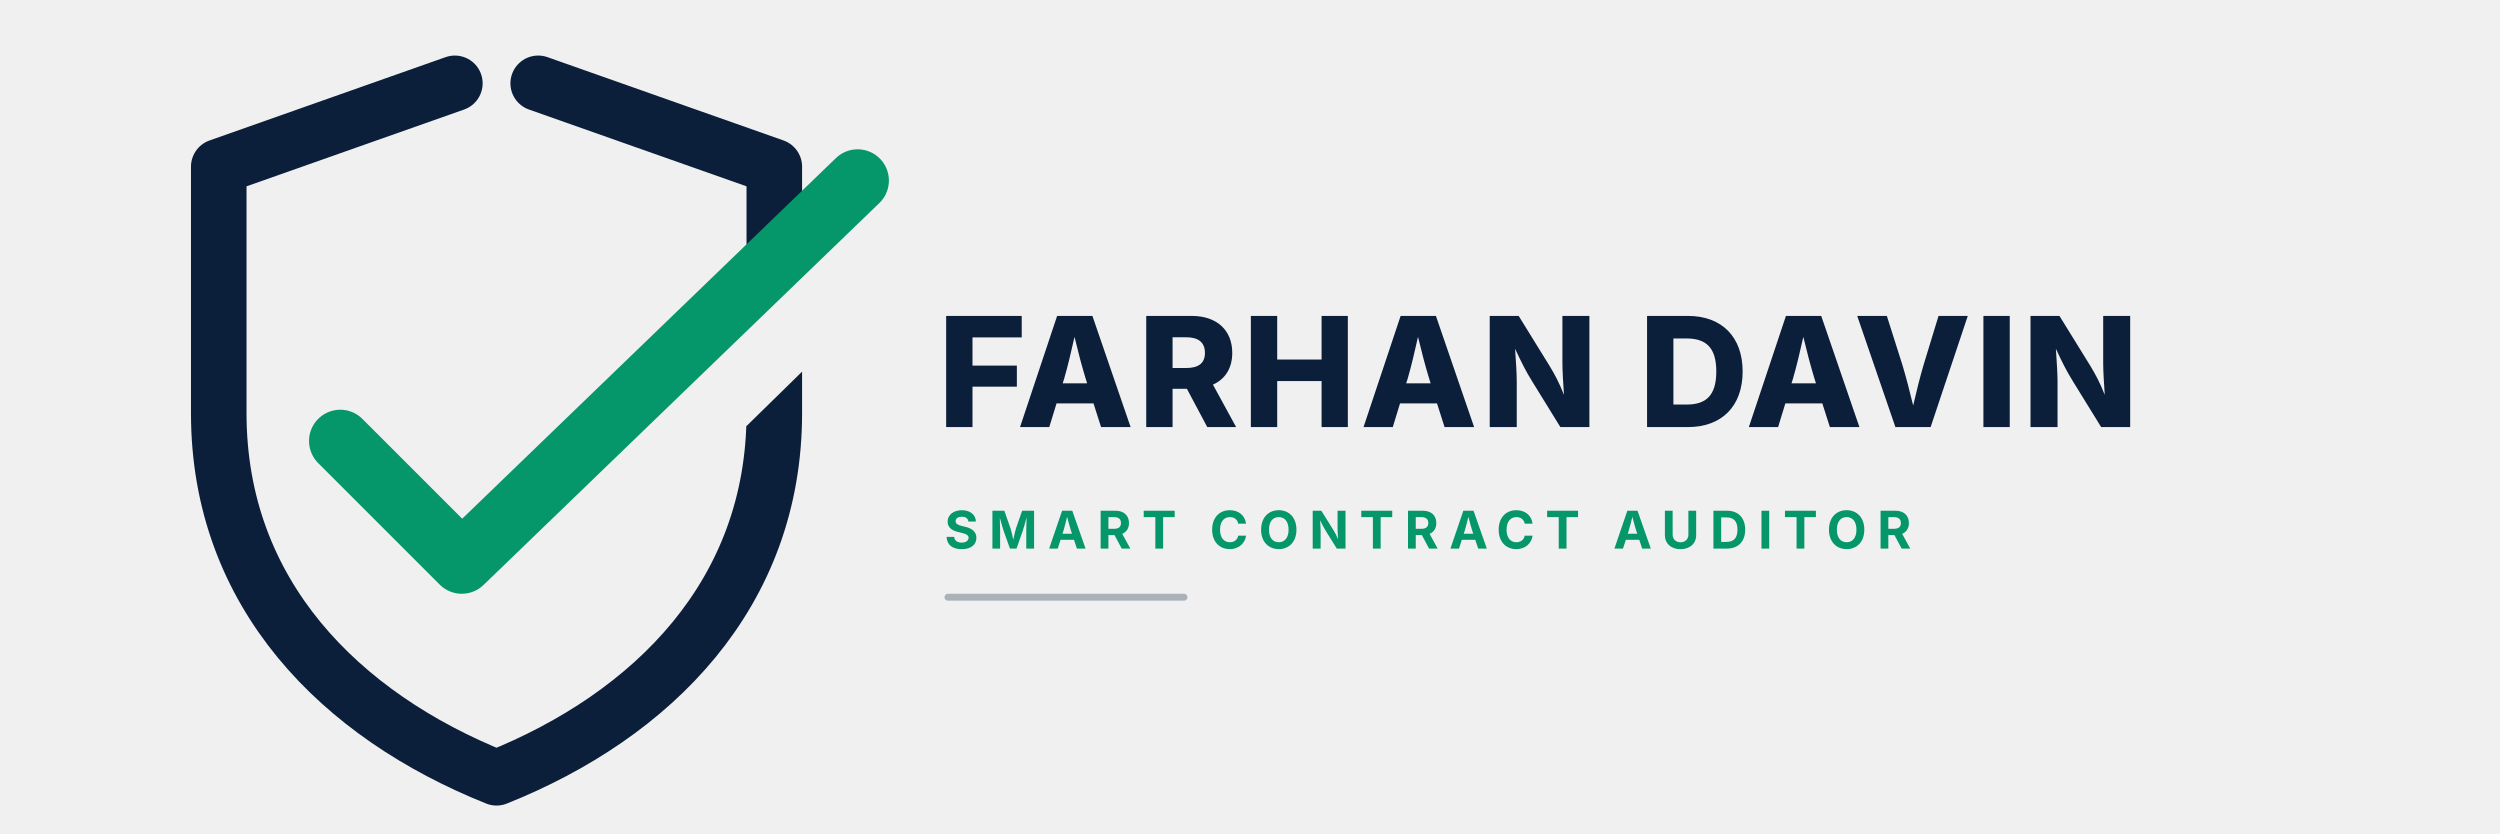
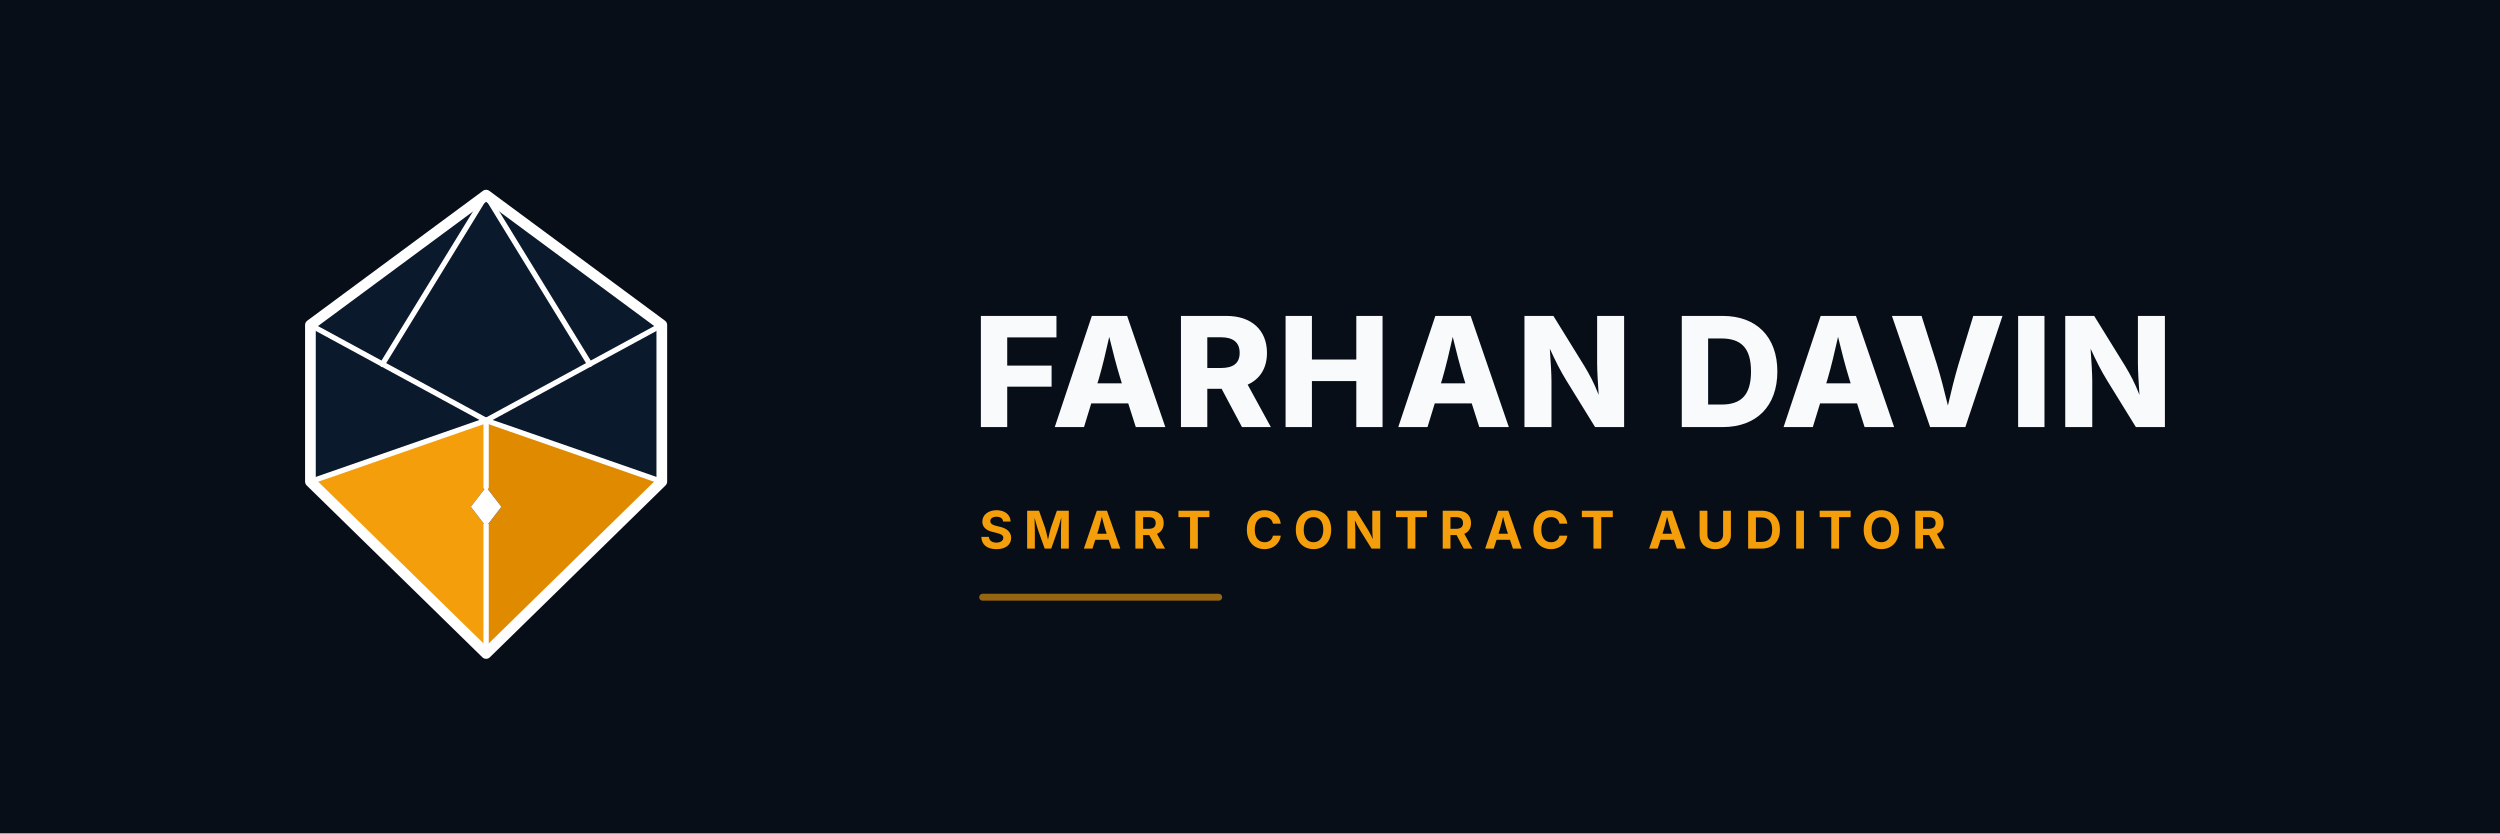
- <svg xmlns="http://www.w3.org/2000/svg" viewBox="0 0 1440 480" width="1440" height="480" role="img" aria-label="Farhan Davin - Smart Contract Auditor">
-   <g transform="translate(30, -16)">
-     <defs>
-       <clipPath id="aegis-cut-h">
-         <path clip-rule="evenodd" d="M-100 -100 H612 V612 H-100 Z                  M334 326 L524 140 L482 96 L292 282 Z" />
-       </clipPath>
-     </defs>
-     <path clip-path="url(#aegis-cut-h)" d="M232 64 L96 112 V254 C96 358 166 428 256 464 C346 428 416 358 416 254 V112 L280 64" fill="none" stroke="#0B1F3A" stroke-width="32" stroke-linecap="round" stroke-linejoin="round" />
-     <polyline points="166,270 236,340 464,120" fill="none" stroke="#059669" stroke-width="36" stroke-linecap="round" stroke-linejoin="round" />
+ <svg xmlns="http://www.w3.org/2000/svg" viewBox="0 0 1440 480" width="1440" height="480">
+   <rect width="1440" height="480" fill="#070E18" />
+   <g transform="translate(60, 20) scale(0.44)">
+     <g id="executive_broad_perfect">
+       <g id="facet_fills">
+         <polygon points="500,210 364.3,431.2 500,505 635.7,431.2" fill="#0B192C" />
+         <polygon points="500,210 270,380 364.3,431.2" fill="#0B192C" />
+         <polygon points="500,210 730,380 635.7,431.2" fill="#0B192C" />
+         <polygon points="270,380 270,585 500,505 364.3,431.2" fill="#0B192C" />
+         <polygon points="730,380 730,585 500,505 635.7,431.2" fill="#0B192C" />
+         <path d="M 500,505 L 270,585 L 500,810 L 500,644 L 480,618 L 500,592 L 500,505 Z" fill="#F59E0B" />
+         <path d="M 500,505 L 730,585 L 500,810 L 500,644 L 520,618 L 500,592 L 500,505 Z" fill="#E08A00" />
+       </g>
+       <g id="facet_lines" stroke="#FFFFFF" stroke-width="7" stroke-linecap="round" stroke-linejoin="round">
+         <polygon points="500,592 520,618 500,644 480,618" fill="#FFFFFF" stroke="none" />
+         <line x1="500" y1="210" x2="364.3" y2="431.2" />
+         <line x1="500" y1="210" x2="635.7" y2="431.2" />
+         <line x1="270" y1="380" x2="364.3" y2="431.2" />
+         <line x1="730" y1="380" x2="635.7" y2="431.2" />
+         <line x1="364.3" y1="431.2" x2="500" y2="505" />
+         <line x1="635.7" y1="431.2" x2="500" y2="505" />
+         <line x1="270" y1="585" x2="500" y2="505" />
+         <line x1="730" y1="585" x2="500" y2="505" />
+         <line x1="500" y1="505" x2="500" y2="592" />
+         <line x1="500" y1="644" x2="500" y2="810" stroke-linecap="square" />
+       </g>
+       <path d="M 500,210 L 730,380 L 730,585 L 500,810 L 270,585 L 270,380 Z" fill="none" stroke="#FFFFFF" stroke-width="14" stroke-linejoin="round" />
+     </g>
  </g>
-   <text x="540" y="246" font-family="'Segoe UI', -apple-system, BlinkMacSystemFont, 'Inter', 'Montserrat', Arial, sans-serif" font-weight="800" font-size="88" fill="#0B1F3A" letter-spacing="2">FARHAN DAVIN</text>
-   <text x="544" y="316" font-family="'Segoe UI', -apple-system, BlinkMacSystemFont, 'Inter', 'Montserrat', Arial, sans-serif" font-weight="700" font-size="30" fill="#059669" letter-spacing="6">SMART CONTRACT AUDITOR</text>
-   <rect x="544" y="342" width="140" height="4" rx="2" fill="#0B1F3A" opacity="0.3" />
+   <text x="560" y="246" font-family="'Inter', 'Montserrat', -apple-system, sans-serif" font-weight="800" font-size="88" fill="#F8FAFC" letter-spacing="2">FARHAN DAVIN</text>
+   <text x="564" y="316" font-family="'Inter', 'Montserrat', -apple-system, sans-serif" font-weight="700" font-size="30" fill="#F59E0B" letter-spacing="6">SMART CONTRACT AUDITOR</text>
+   <rect x="564" y="342" width="140" height="4" rx="2" fill="#F59E0B" opacity="0.6" />
</svg>
